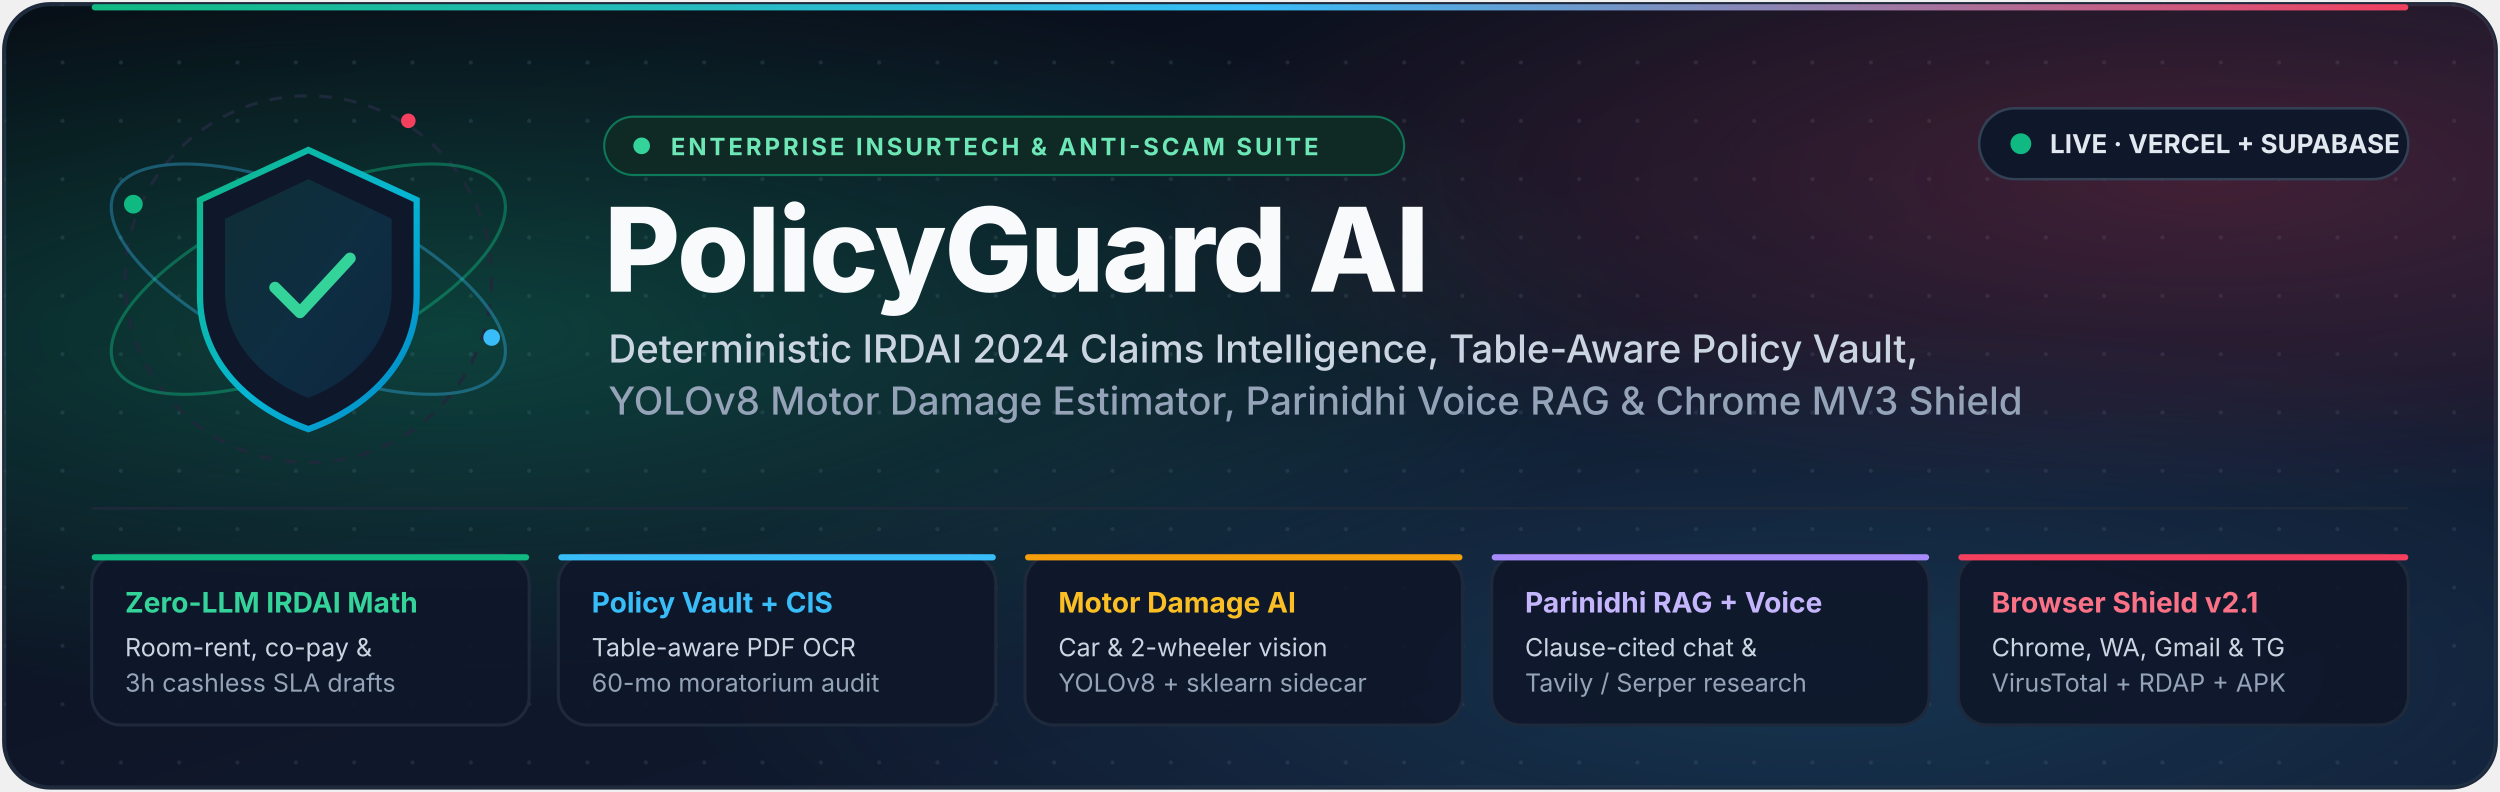
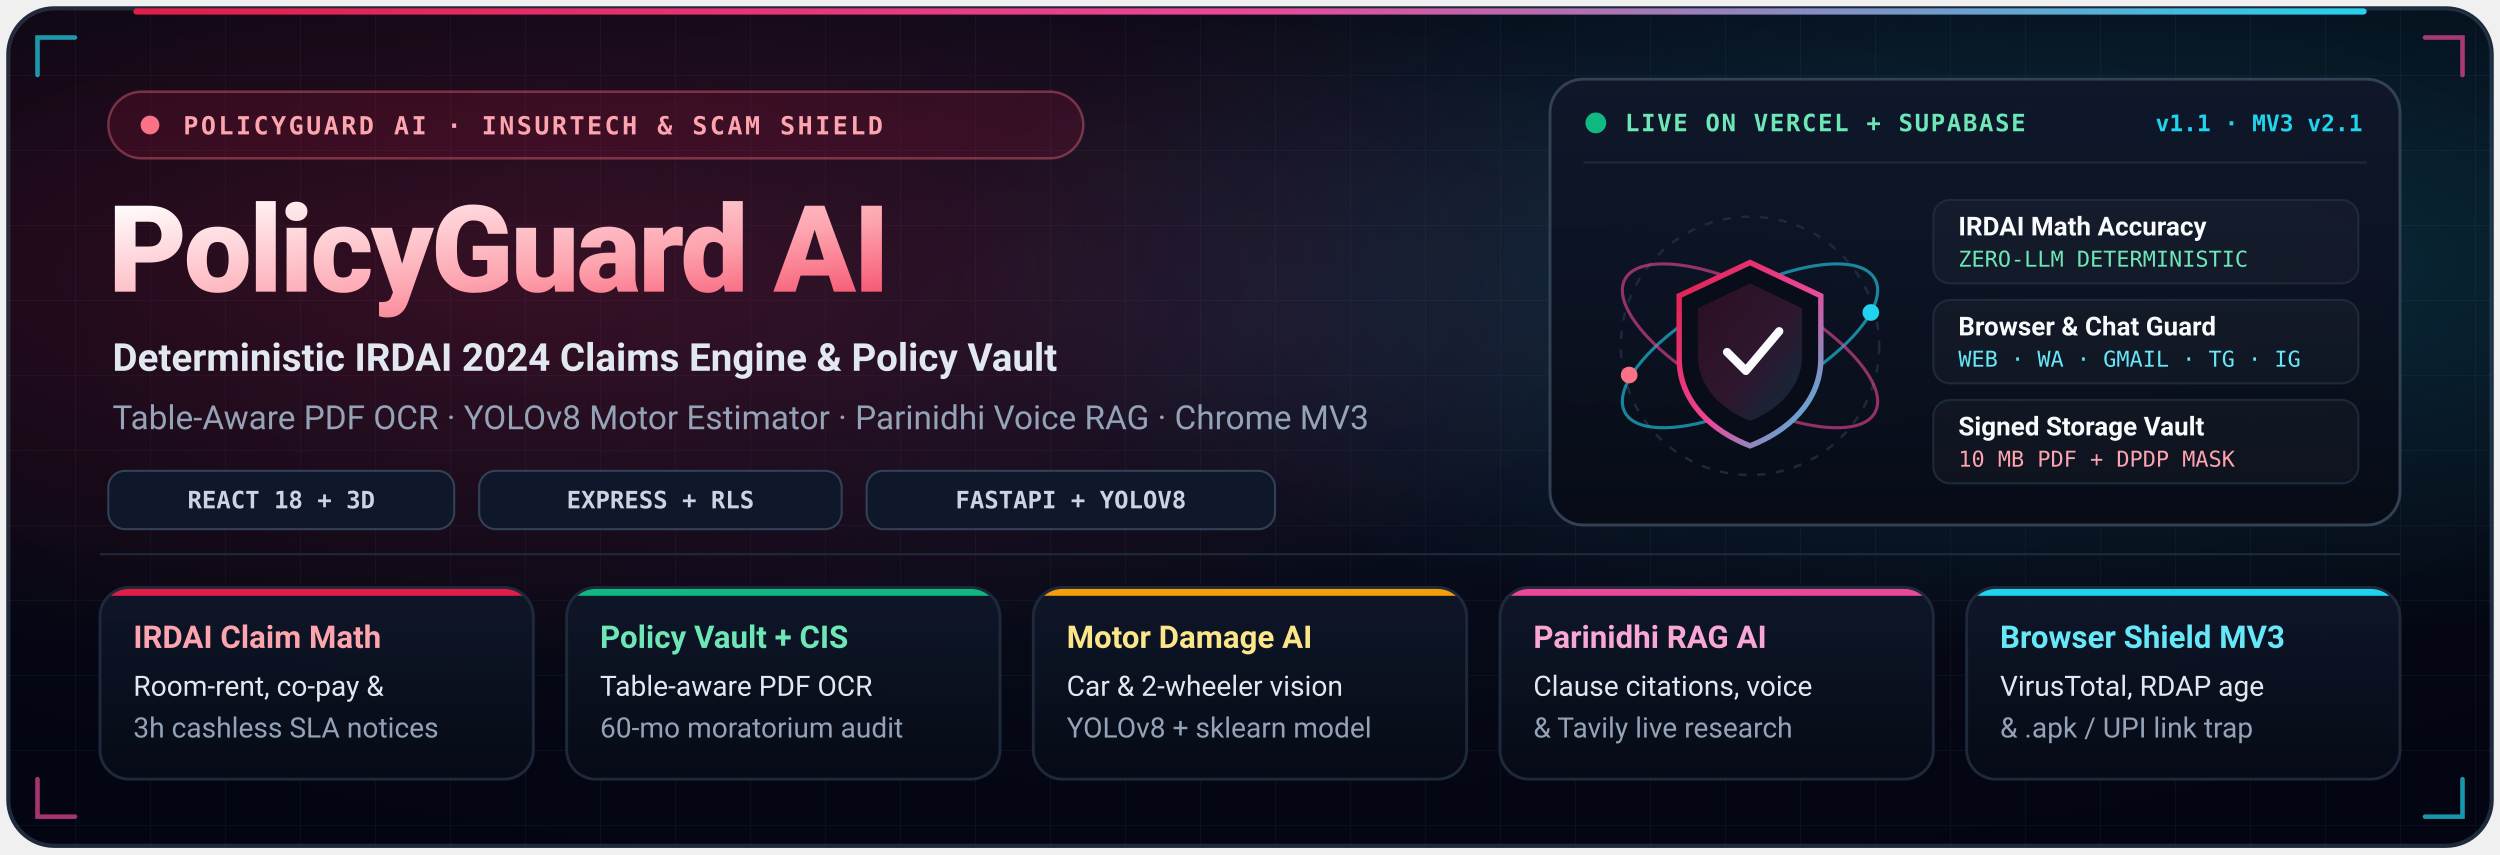
- <svg xmlns="http://www.w3.org/2000/svg" viewBox="0 0 1200 380" width="100%" role="img" aria-label="PolicyGuard AI — Enterprise InsurTech, IRDAI Claims Intelligence, Motor Vision Estimator &amp; Browser Scam Shield">
+ <svg xmlns="http://www.w3.org/2000/svg" viewBox="0 0 1200 410" width="100%" role="img" aria-label="PolicyGuard AI — IRDAI 2024 Claims Intelligence, Motor Vision Estimator &amp; Browser Scam Shield">
  <defs>
-     <linearGradient id="bgGrad" x1="0%" y1="0%" x2="100%" y2="100%">
-       <stop offset="0%" stop-color="#070B14" />
-       <stop offset="55%" stop-color="#0F172A" />
-       <stop offset="100%" stop-color="#111C33" />
+     <radialGradient id="stageBg" cx="50%" cy="38%" r="72%">
+       <stop offset="0%" stop-color="#0B1124" />
+       <stop offset="68%" stop-color="#050814" />
+       <stop offset="100%" stop-color="#030612" />
+     </radialGradient>
+     <radialGradient id="glowRose" cx="22%" cy="32%" r="48%">
+       <stop offset="0%" stop-color="#E11D48" stop-opacity="0.22" />
+       <stop offset="100%" stop-color="#E11D48" stop-opacity="0" />
+     </radialGradient>
+     <radialGradient id="glowCyan" cx="84%" cy="30%" r="46%">
+       <stop offset="0%" stop-color="#22D3EE" stop-opacity="0.18" />
+       <stop offset="100%" stop-color="#22D3EE" stop-opacity="0" />
+     </radialGradient>
+     <linearGradient id="brandGrad" x1="0%" y1="0%" x2="100%" y2="0%">
+       <stop offset="0%" stop-color="#E11D48" />
+       <stop offset="50%" stop-color="#EC4899" />
+       <stop offset="100%" stop-color="#22D3EE" />
    </linearGradient>
-     <radialGradient id="glowEmerald" cx="18%" cy="42%" r="48%">
-       <stop offset="0%" stop-color="#10B981" stop-opacity="0.28" />
-       <stop offset="100%" stop-color="#10B981" stop-opacity="0" />
-     </radialGradient>
-     <radialGradient id="glowRose" cx="88%" cy="22%" r="42%">
-       <stop offset="0%" stop-color="#F43F5E" stop-opacity="0.22" />
-       <stop offset="100%" stop-color="#F43F5E" stop-opacity="0" />
-     </radialGradient>
-     <radialGradient id="glowCyan" cx="72%" cy="85%" r="45%">
-       <stop offset="0%" stop-color="#38BDF8" stop-opacity="0.16" />
-       <stop offset="100%" stop-color="#38BDF8" stop-opacity="0" />
-     </radialGradient>
-     <linearGradient id="shieldFill" x1="0%" y1="0%" x2="100%" y2="100%">
-       <stop offset="0%" stop-color="#10B981" />
-       <stop offset="55%" stop-color="#06B6D4" />
-       <stop offset="100%" stop-color="#0284C7" />
-     </linearGradient>
-     <linearGradient id="accentLine" x1="0%" y1="0%" x2="100%" y2="0%">
-       <stop offset="0%" stop-color="#10B981" />
-       <stop offset="50%" stop-color="#38BDF8" />
+     <linearGradient id="titleGrad" x1="0%" y1="0%" x2="100%" y2="100%">
+       <stop offset="0%" stop-color="#FFFFFF" />
+       <stop offset="58%" stop-color="#FDA4AF" />
      <stop offset="100%" stop-color="#F43F5E" />
    </linearGradient>
-     <pattern id="gridDots" width="28" height="28" patternUnits="userSpaceOnUse">
-       <circle cx="2" cy="2" r="1" fill="#334155" opacity="0.45" />
+     <linearGradient id="shieldCore" x1="0%" y1="0%" x2="100%" y2="100%">
+       <stop offset="0%" stop-color="#E11D48" />
+       <stop offset="55%" stop-color="#EC4899" />
+       <stop offset="100%" stop-color="#22D3EE" />
+     </linearGradient>
+     <linearGradient id="glassCard" x1="0%" y1="0%" x2="0%" y2="100%">
+       <stop offset="0%" stop-color="#0F172A" stop-opacity="0.92" />
+       <stop offset="100%" stop-color="#070B16" stop-opacity="0.96" />
+     </linearGradient>
+     <pattern id="hudGrid" width="36" height="36" patternUnits="userSpaceOnUse">
+       <path d="M 36 0 L 0 0 0 36" fill="none" stroke="#94A3B8" stroke-opacity="0.06" stroke-width="1" />
    </pattern>
+     <clipPath id="pillClip1">
+       <rect x="48" y="282" width="208" height="92" rx="14" />
+     </clipPath>
+     <clipPath id="pillClip2">
+       <rect x="272" y="282" width="208" height="92" rx="14" />
+     </clipPath>
+     <clipPath id="pillClip3">
+       <rect x="496" y="282" width="208" height="92" rx="14" />
+     </clipPath>
+     <clipPath id="pillClip4">
+       <rect x="720" y="282" width="208" height="92" rx="14" />
+     </clipPath>
+     <clipPath id="pillClip5">
+       <rect x="944" y="282" width="208" height="92" rx="14" />
+     </clipPath>
+     <style>
+       .mono { font-family: ui-monospace, 'Cascadia Code', 'JetBrains Mono', Consolas, monospace; }
+       .sans { font-family: system-ui, -apple-system, 'Segoe UI', Roboto, sans-serif; }
+       @keyframes pulseDot { 0%, 100% { opacity: 1; } 50% { opacity: 0.35; } }
+       @keyframes sweepGlow { 0% { opacity: 0.45; } 50% { opacity: 1; } 100% { opacity: 0.45; } }
+       .pulse-dot { animation: pulseDot 2.2s ease-in-out infinite; }
+       .sweep-line { animation: sweepGlow 4s ease-in-out infinite; }
+       @media (prefers-reduced-motion: reduce) {
+         .pulse-dot, .sweep-line { animation: none !important; }
+       }
+     </style>
  </defs>
-   <rect x="2" y="2" width="1196" height="376" rx="22" fill="url(#bgGrad)" stroke="#1E293B" stroke-width="2" />
-   <rect x="2" y="2" width="1196" height="376" rx="22" fill="url(#gridDots)" />
-   <rect x="2" y="2" width="1196" height="376" rx="22" fill="url(#glowEmerald)" />
-   <rect x="2" y="2" width="1196" height="376" rx="22" fill="url(#glowRose)" />
-   <rect x="2" y="2" width="1196" height="376" rx="22" fill="url(#glowCyan)" />
-   <rect x="44" y="2" width="1112" height="3" rx="1.5" fill="url(#accentLine)" />
-   <g transform="translate(148, 134)">
-     <circle cx="0" cy="0" r="88" fill="none" stroke="#1E293B" stroke-width="1.5" stroke-dasharray="6 6" />
-     <ellipse cx="0" cy="0" rx="102" ry="40" transform="rotate(-24)" fill="none" stroke="#10B981" stroke-opacity="0.42" stroke-width="1.5" />
-     <ellipse cx="0" cy="0" rx="102" ry="40" transform="rotate(24)" fill="none" stroke="#38BDF8" stroke-opacity="0.35" stroke-width="1.5" />
-     <circle cx="-84" cy="-36" r="4.5" fill="#10B981" />
-     <circle cx="88" cy="28" r="4" fill="#38BDF8" />
-     <circle cx="48" cy="-76" r="3.5" fill="#F43F5E" />
-     <path d="M0,-62 L52,-38 L52,8 C52,40 28,62 0,72 C-28,62 -52,40 -52,8 L-52,-38 Z" fill="#0F172A" stroke="url(#shieldFill)" stroke-width="3" />
-     <path d="M0,-48 L40,-29 L40,6 C40,31 21,49 0,57 C-21,49 -40,31 -40,6 L-40,-29 Z" fill="url(#shieldFill)" fill-opacity="0.14" />
-     <path d="M-16,4 L-4,16 L20,-10" fill="none" stroke="#34D399" stroke-width="5.5" stroke-linecap="round" stroke-linejoin="round" />
-   </g>
-   <g transform="translate(290, 56)">
-     <rect x="0" y="0" width="384" height="28" rx="14" fill="#0F2924" stroke="#10B981" stroke-opacity="0.55" stroke-width="1" />
-     <circle cx="18" cy="14" r="4" fill="#34D399" />
-     <text x="32" y="18.5" font-family="system-ui, -apple-system, 'Segoe UI', sans-serif" font-size="11.5" font-weight="700" letter-spacing="1.4" fill="#6EE7B7">
-       ENTERPRISE INSURTECH &amp; ANTI-SCAM SUITE
+   <rect x="4" y="4" width="1192" height="402" rx="22" fill="url(#stageBg)" stroke="#1E293B" stroke-width="2" />
+   <rect x="4" y="4" width="1192" height="402" rx="22" fill="url(#hudGrid)" />
+   <rect x="4" y="4" width="1192" height="402" rx="22" fill="url(#glowRose)" />
+   <rect x="4" y="4" width="1192" height="402" rx="22" fill="url(#glowCyan)" />
+   <path d="M 18 36 L 18 18 L 36 18" fill="none" stroke="#22D3EE" stroke-opacity="0.7" stroke-width="2.2" stroke-linecap="round" />
+   <path d="M 1164 18 L 1182 18 L 1182 36" fill="none" stroke="#EC4899" stroke-opacity="0.7" stroke-width="2.2" stroke-linecap="round" />
+   <path d="M 18 374 L 18 392 L 36 392" fill="none" stroke="#EC4899" stroke-opacity="0.7" stroke-width="2.2" stroke-linecap="round" />
+   <path d="M 1164 392 L 1182 392 L 1182 374" fill="none" stroke="#22D3EE" stroke-opacity="0.7" stroke-width="2.2" stroke-linecap="round" />
+   <rect class="sweep-line" x="64" y="4" width="1072" height="3" rx="1.5" fill="url(#brandGrad)" />
+   <g transform="translate(52, 44)">
+     <rect x="0" y="0" width="468" height="32" rx="16" fill="#E11D48" fill-opacity="0.13" stroke="#FB7185" stroke-opacity="0.38" stroke-width="1.2" />
+     <circle class="pulse-dot" cx="20" cy="16" r="4.5" fill="#FB7185" />
+     <text x="36" y="20.5" class="mono" font-size="12" font-weight="700" letter-spacing="1.2" fill="#FDA4AF">
+       POLICYGUARD AI · INSURTECH &amp; SCAM SHIELD
    </text>
-     <text x="0" y="84" font-family="system-ui, -apple-system, 'Segoe UI', sans-serif" font-size="56" font-weight="800" letter-spacing="-1" fill="#F8FAFC">
+     <text x="0" y="96" class="sans" font-size="58" font-weight="800" letter-spacing="-1.2" fill="url(#titleGrad)">
      PolicyGuard AI
    </text>
-     <text x="2" y="118" font-family="system-ui, -apple-system, 'Segoe UI', sans-serif" font-size="18.5" font-weight="500" fill="#CBD5E1">
-       Deterministic IRDAI 2024 Claims Intelligence, Table-Aware Policy Vault,
+     <text x="2" y="134" class="sans" font-size="18.5" font-weight="600" fill="#E2E8F0">
+       Deterministic IRDAI 2024 Claims Engine &amp; Policy Vault
    </text>
-     <text x="2" y="143" font-family="system-ui, -apple-system, 'Segoe UI', sans-serif" font-size="18.5" font-weight="500" fill="#94A3B8">
-       YOLOv8 Motor Damage Estimator, Parinidhi Voice RAG &amp; Chrome MV3 Shield
+     <text x="2" y="162" class="sans" font-size="16" font-weight="400" fill="#94A3B8">
+       Table-Aware PDF OCR · YOLOv8 Motor Estimator · Parinidhi Voice RAG · Chrome MV3
    </text>
+     <rect x="0" y="182" width="166" height="28" rx="8" fill="#0F172A" stroke="#334155" stroke-width="1" />
+     <text x="83" y="200" text-anchor="middle" class="mono" font-size="11.5" font-weight="600" fill="#CBD5E1">REACT 18 + 3D</text>
+     <rect x="178" y="182" width="174" height="28" rx="8" fill="#0F172A" stroke="#334155" stroke-width="1" />
+     <text x="265" y="200" text-anchor="middle" class="mono" font-size="11.5" font-weight="600" fill="#CBD5E1">EXPRESS + RLS</text>
+     <rect x="364" y="182" width="196" height="28" rx="8" fill="#0F172A" stroke="#334155" stroke-width="1" />
+     <text x="462" y="200" text-anchor="middle" class="mono" font-size="11.5" font-weight="600" fill="#CBD5E1">FASTAPI + YOLOV8</text>
  </g>
-   <g transform="translate(950, 52)">
-     <rect x="0" y="0" width="206" height="34" rx="17" fill="#0F172A" stroke="#334155" stroke-width="1.2" />
-     <circle cx="20" cy="17" r="5" fill="#10B981" />
-     <text x="34" y="21.5" font-family="system-ui, -apple-system, 'Segoe UI', sans-serif" font-size="12.5" font-weight="700" fill="#E2E8F0">
-       LIVE · VERCEL + SUPABASE
+   <g transform="translate(744, 38)">
+     <rect x="0" y="0" width="408" height="214" rx="16" fill="url(#glassCard)" stroke="#334155" stroke-width="1.4" />
+     <line x1="16" y1="40" x2="392" y2="40" stroke="#1E293B" stroke-width="1" />
+     <circle cx="22" cy="21" r="5" fill="#10B981">
+       <animate attributeName="opacity" values="1;0.3;1" dur="2s" repeatCount="indefinite" />
+     </circle>
+     <text x="36" y="25" class="mono" font-size="11.5" font-weight="700" letter-spacing="0.8" fill="#6EE7B7">
+       LIVE ON VERCEL + SUPABASE
    </text>
+     <text x="390" y="25" text-anchor="end" class="mono" font-size="11" font-weight="600" fill="#22D3EE">
+       v1.1 · MV3 v2.1
+     </text>
+     <g transform="translate(96, 128)">
+       <circle cx="0" cy="0" r="62" fill="none" stroke="#1E293B" stroke-width="1.2" stroke-dasharray="4 5" />
+       <g>
+         <ellipse cx="0" cy="0" rx="68" ry="26" transform="rotate(-28)" fill="none" stroke="#22D3EE" stroke-opacity="0.6" stroke-width="1.5" />
+         <circle cx="58" cy="-16" r="4" fill="#22D3EE" />
+         <animateTransform attributeName="transform" type="rotate" from="0 0 0" to="360 0 0" dur="14s" repeatCount="indefinite" />
+       </g>
+       <g>
+         <ellipse cx="0" cy="0" rx="68" ry="26" transform="rotate(28)" fill="none" stroke="#EC4899" stroke-opacity="0.6" stroke-width="1.5" />
+         <circle cx="-58" cy="14" r="4" fill="#FB7185" />
+         <animateTransform attributeName="transform" type="rotate" from="360 0 0" to="0 0 0" dur="11s" repeatCount="indefinite" />
+       </g>
+       <path d="M0,-40 L34,-24 L34,6 C34,27 18,41 0,48 C-18,41 -34,27 -34,6 L-34,-24 Z" fill="#090D1A" stroke="url(#shieldCore)" stroke-width="2.6" />
+       <path d="M0,-30 L25,-18 L25,5 C25,20 13,31 0,36 C-13,31 -25,20 -25,5 L-25,-18 Z" fill="url(#shieldCore)" fill-opacity="0.16" />
+       <path d="M-11,3 L-2,12 L14,-7" fill="none" stroke="#F8FAFC" stroke-width="4" stroke-linecap="round" stroke-linejoin="round" />
+     </g>
+     <g transform="translate(184, 58)">
+       <rect x="0" y="0" width="204" height="40" rx="8" fill="#FFFFFF" fill-opacity="0.03" stroke="#1E293B" />
+       <text x="12" y="17" class="sans" font-size="12.5" font-weight="700" fill="#F8FAFC">IRDAI Math Accuracy</text>
+       <text x="12" y="32" class="mono" font-size="10.5" fill="#6EE7B7">ZERO-LLM DETERMINISTIC</text>
+       <rect x="0" y="48" width="204" height="40" rx="8" fill="#FFFFFF" fill-opacity="0.03" stroke="#1E293B" />
+       <text x="12" y="65" class="sans" font-size="12.5" font-weight="700" fill="#F8FAFC">Browser &amp; Chat Guard</text>
+       <text x="12" y="80" class="mono" font-size="10.5" fill="#67E8F9">WEB · WA · GMAIL · TG · IG</text>
+       <rect x="0" y="96" width="204" height="40" rx="8" fill="#FFFFFF" fill-opacity="0.03" stroke="#1E293B" />
+       <text x="12" y="113" class="sans" font-size="12.5" font-weight="700" fill="#F8FAFC">Signed Storage Vault</text>
+       <text x="12" y="128" class="mono" font-size="10.5" fill="#FDA4AF">10 MB PDF + DPDP MASK</text>
+     </g>
  </g>
-   <line x1="44" y1="244" x2="1156" y2="244" stroke="#1E293B" stroke-width="1.2" />
-   <g font-family="system-ui, -apple-system, 'Segoe UI', sans-serif">
-     <rect x="44" y="266" width="210" height="82" rx="14" fill="#0F172A" fill-opacity="0.9" stroke="#1E293B" stroke-width="1.5" />
-     <rect x="44" y="266" width="210" height="3" rx="1.5" fill="#10B981" />
-     <text x="60" y="294" font-size="13.5" font-weight="700" fill="#34D399">Zero-LLM IRDAI Math</text>
-     <text x="60" y="315" font-size="12" fill="#CBD5E1">Room-rent, co-pay &amp;</text>
-     <text x="60" y="332" font-size="12" fill="#94A3B8">3h cashless SLA drafts</text>
-     <rect x="268" y="266" width="210" height="82" rx="14" fill="#0F172A" fill-opacity="0.9" stroke="#1E293B" stroke-width="1.5" />
-     <rect x="268" y="266" width="210" height="3" rx="1.5" fill="#38BDF8" />
-     <text x="284" y="294" font-size="13.5" font-weight="700" fill="#38BDF8">Policy Vault + CIS</text>
-     <text x="284" y="315" font-size="12" fill="#CBD5E1">Table-aware PDF OCR</text>
-     <text x="284" y="332" font-size="12" fill="#94A3B8">60-mo moratorium audit</text>
-     <rect x="492" y="266" width="210" height="82" rx="14" fill="#0F172A" fill-opacity="0.9" stroke="#1E293B" stroke-width="1.5" />
-     <rect x="492" y="266" width="210" height="3" rx="1.5" fill="#F59E0B" />
-     <text x="508" y="294" font-size="13.5" font-weight="700" fill="#FBBF24">Motor Damage AI</text>
-     <text x="508" y="315" font-size="12" fill="#CBD5E1">Car &amp; 2-wheeler vision</text>
-     <text x="508" y="332" font-size="12" fill="#94A3B8">YOLOv8 + sklearn sidecar</text>
-     <rect x="716" y="266" width="210" height="82" rx="14" fill="#0F172A" fill-opacity="0.9" stroke="#1E293B" stroke-width="1.5" />
-     <rect x="716" y="266" width="210" height="3" rx="1.5" fill="#A78BFA" />
-     <text x="732" y="294" font-size="13.5" font-weight="700" fill="#C4B5FD">Parinidhi RAG + Voice</text>
-     <text x="732" y="315" font-size="12" fill="#CBD5E1">Clause-cited chat &amp;</text>
-     <text x="732" y="332" font-size="12" fill="#94A3B8">Tavily / Serper research</text>
-     <rect x="940" y="266" width="216" height="82" rx="14" fill="#0F172A" fill-opacity="0.9" stroke="#1E293B" stroke-width="1.5" />
-     <rect x="940" y="266" width="216" height="3" rx="1.5" fill="#F43F5E" />
-     <text x="956" y="294" font-size="13.5" font-weight="700" fill="#FB7185">Browser Shield v2.1</text>
-     <text x="956" y="315" font-size="12" fill="#CBD5E1">Chrome, WA, Gmail &amp; TG</text>
-     <text x="956" y="332" font-size="12" fill="#94A3B8">VirusTotal + RDAP + APK</text>
+   <line x1="48" y1="266" x2="1152" y2="266" stroke="#1E293B" stroke-width="1" />
+   <g class="sans">
+     <g clip-path="url(#pillClip1)">
+       <rect x="48" y="282" width="208" height="92" rx="14" fill="url(#glassCard)" />
+       <rect x="48" y="282" width="208" height="4" fill="#E11D48" />
+     </g>
+     <rect x="48" y="282" width="208" height="92" rx="14" fill="none" stroke="#1E293B" stroke-width="1.4" />
+     <text x="64" y="311" font-size="15" font-weight="700" fill="#FDA4AF">IRDAI Claim Math</text>
+     <text x="64" y="334" font-size="13.5" fill="#E2E8F0">Room-rent, co-pay &amp;</text>
+     <text x="64" y="354" font-size="13.5" fill="#94A3B8">3h cashless SLA notices</text>
+     <g clip-path="url(#pillClip2)">
+       <rect x="272" y="282" width="208" height="92" rx="14" fill="url(#glassCard)" />
+       <rect x="272" y="282" width="208" height="4" fill="#10B981" />
+     </g>
+     <rect x="272" y="282" width="208" height="92" rx="14" fill="none" stroke="#1E293B" stroke-width="1.4" />
+     <text x="288" y="311" font-size="15" font-weight="700" fill="#6EE7B7">Policy Vault + CIS</text>
+     <text x="288" y="334" font-size="13.5" fill="#E2E8F0">Table-aware PDF OCR</text>
+     <text x="288" y="354" font-size="13.5" fill="#94A3B8">60-mo moratorium audit</text>
+     <g clip-path="url(#pillClip3)">
+       <rect x="496" y="282" width="208" height="92" rx="14" fill="url(#glassCard)" />
+       <rect x="496" y="282" width="208" height="4" fill="#F59E0B" />
+     </g>
+     <rect x="496" y="282" width="208" height="92" rx="14" fill="none" stroke="#1E293B" stroke-width="1.4" />
+     <text x="512" y="311" font-size="15" font-weight="700" fill="#FDE68A">Motor Damage AI</text>
+     <text x="512" y="334" font-size="13.5" fill="#E2E8F0">Car &amp; 2-wheeler vision</text>
+     <text x="512" y="354" font-size="13.5" fill="#94A3B8">YOLOv8 + sklearn model</text>
+     <g clip-path="url(#pillClip4)">
+       <rect x="720" y="282" width="208" height="92" rx="14" fill="url(#glassCard)" />
+       <rect x="720" y="282" width="208" height="4" fill="#EC4899" />
+     </g>
+     <rect x="720" y="282" width="208" height="92" rx="14" fill="none" stroke="#1E293B" stroke-width="1.4" />
+     <text x="736" y="311" font-size="15" font-weight="700" fill="#F9A8D4">Parinidhi RAG AI</text>
+     <text x="736" y="334" font-size="13.5" fill="#E2E8F0">Clause citations, voice</text>
+     <text x="736" y="354" font-size="13.5" fill="#94A3B8">&amp; Tavily live research</text>
+     <g clip-path="url(#pillClip5)">
+       <rect x="944" y="282" width="208" height="92" rx="14" fill="url(#glassCard)" />
+       <rect x="944" y="282" width="208" height="4" fill="#22D3EE" />
+     </g>
+     <rect x="944" y="282" width="208" height="92" rx="14" fill="none" stroke="#1E293B" stroke-width="1.4" />
+     <text x="960" y="311" font-size="15" font-weight="700" fill="#67E8F9">Browser Shield MV3</text>
+     <text x="960" y="334" font-size="13.5" fill="#E2E8F0">VirusTotal, RDAP age</text>
+     <text x="960" y="354" font-size="13.5" fill="#94A3B8">&amp; .apk / UPI link trap</text>
  </g>
</svg>
